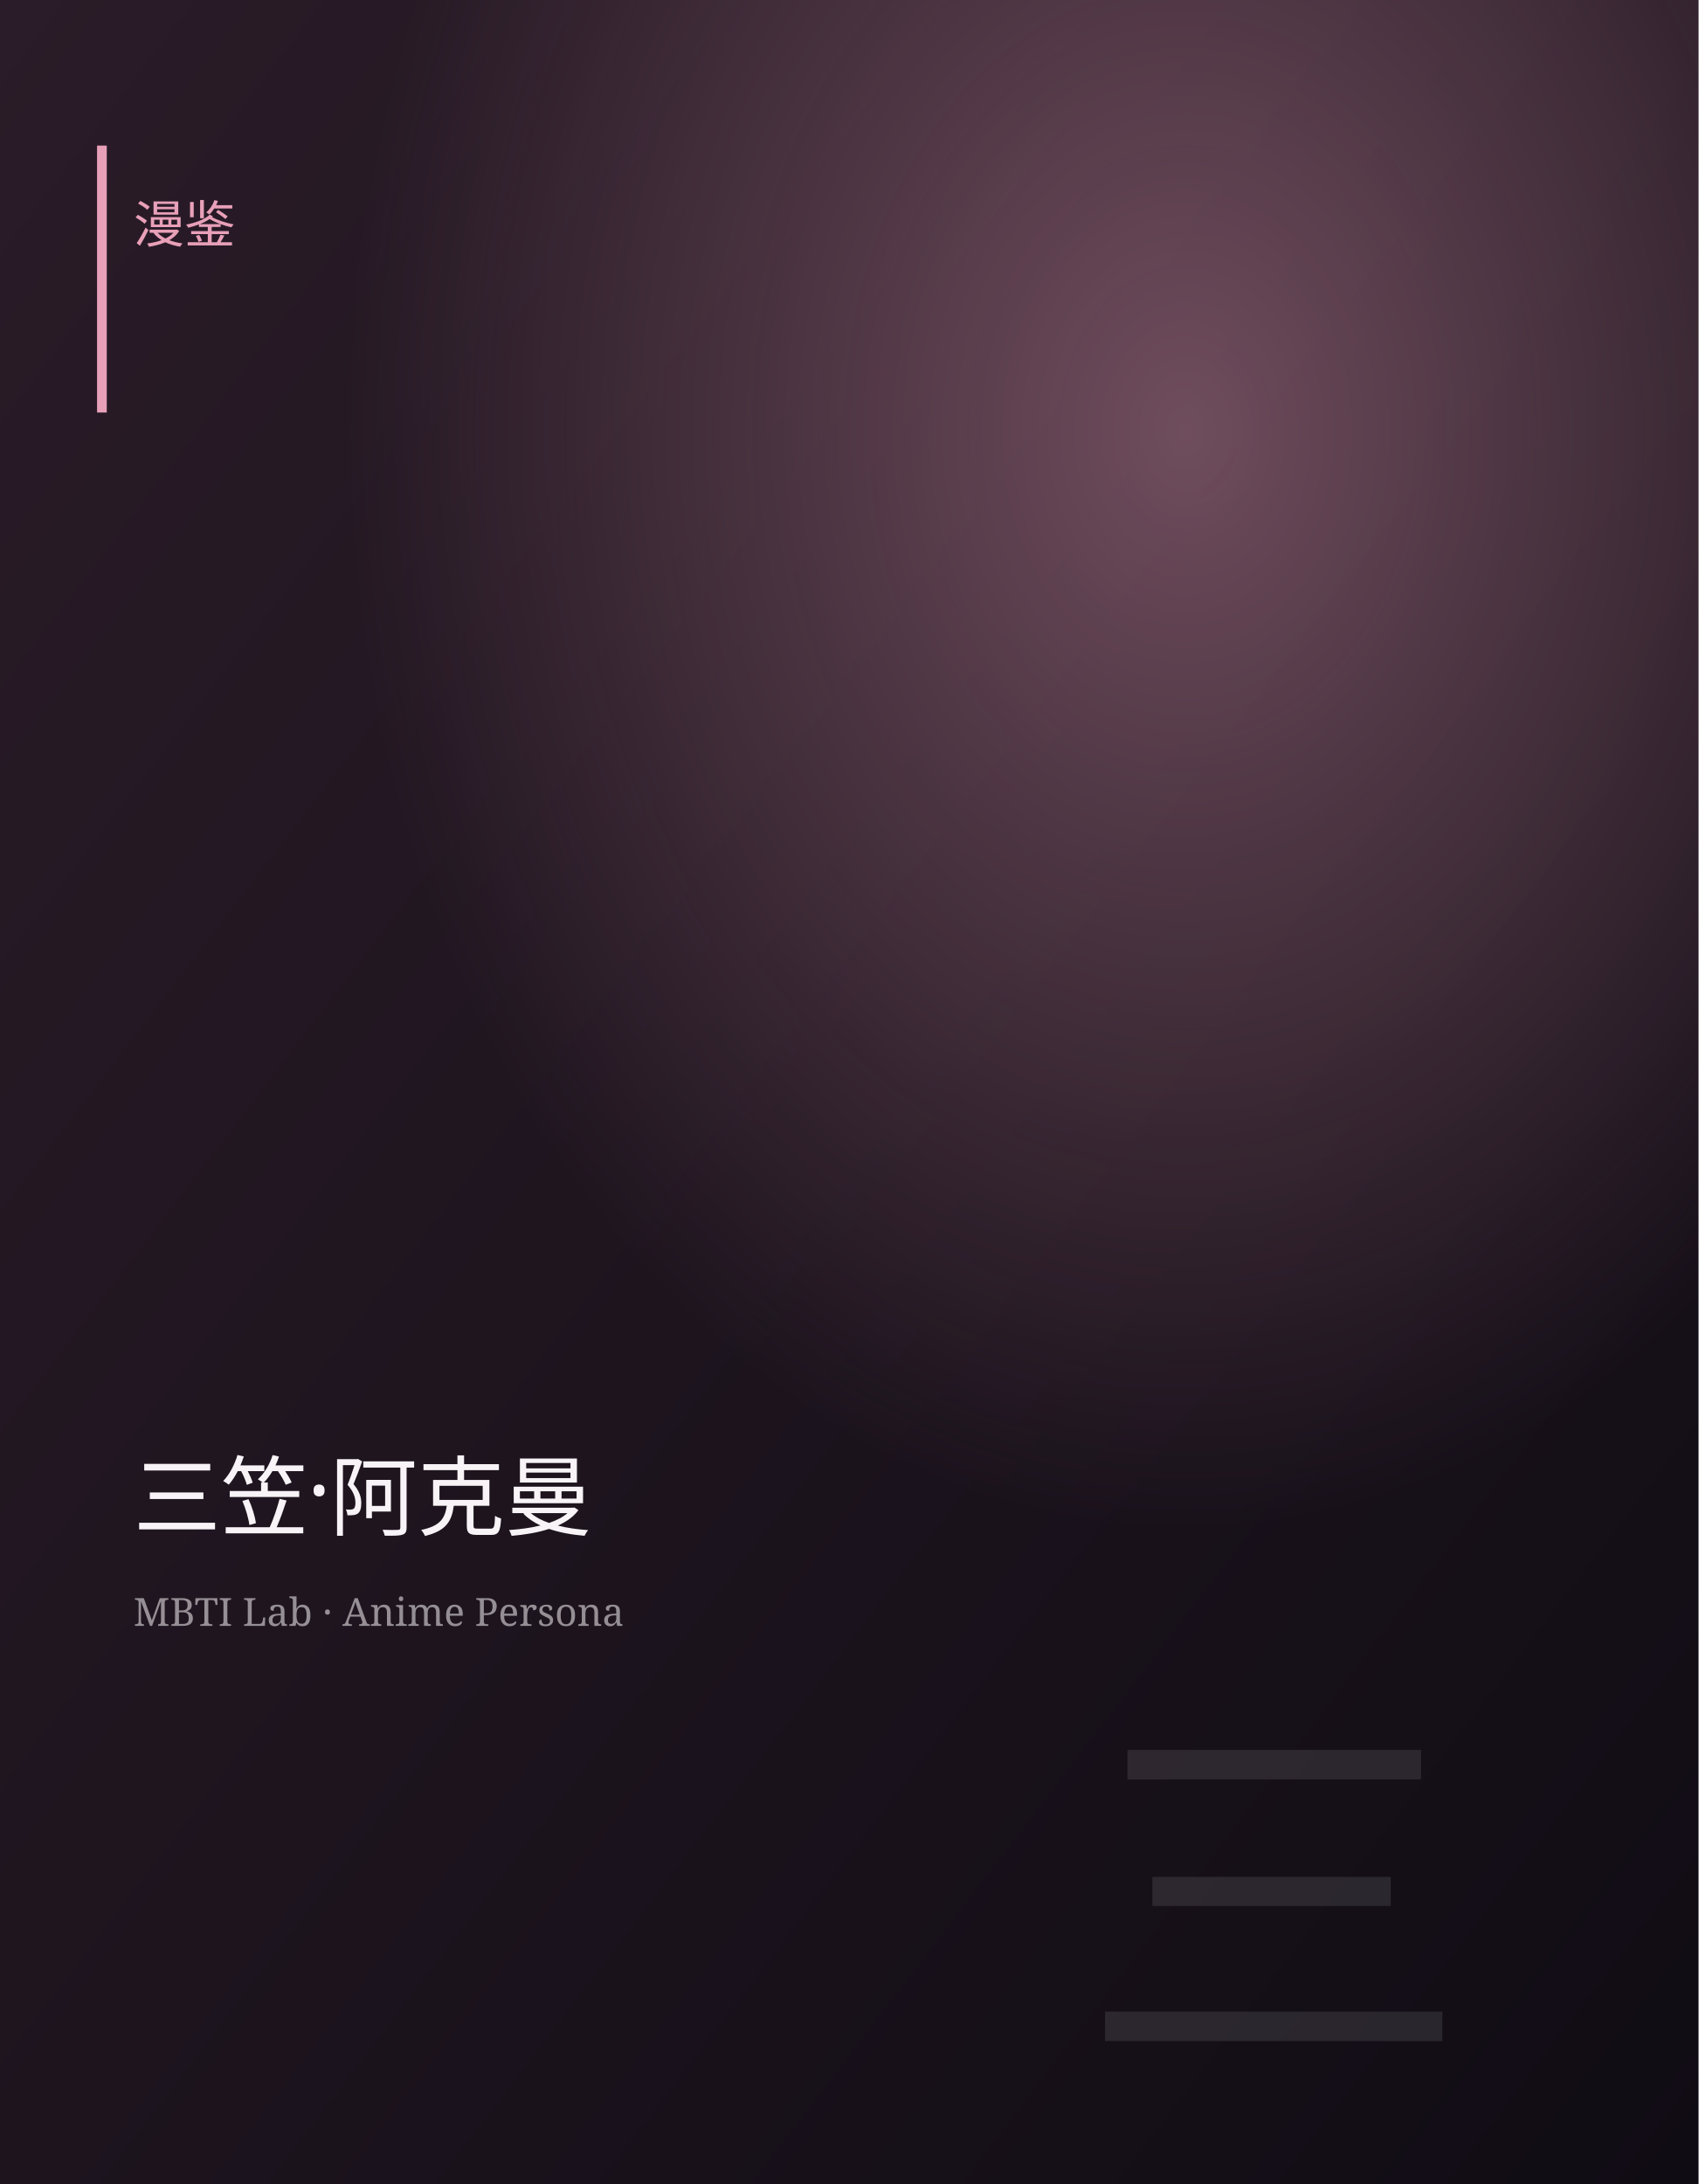
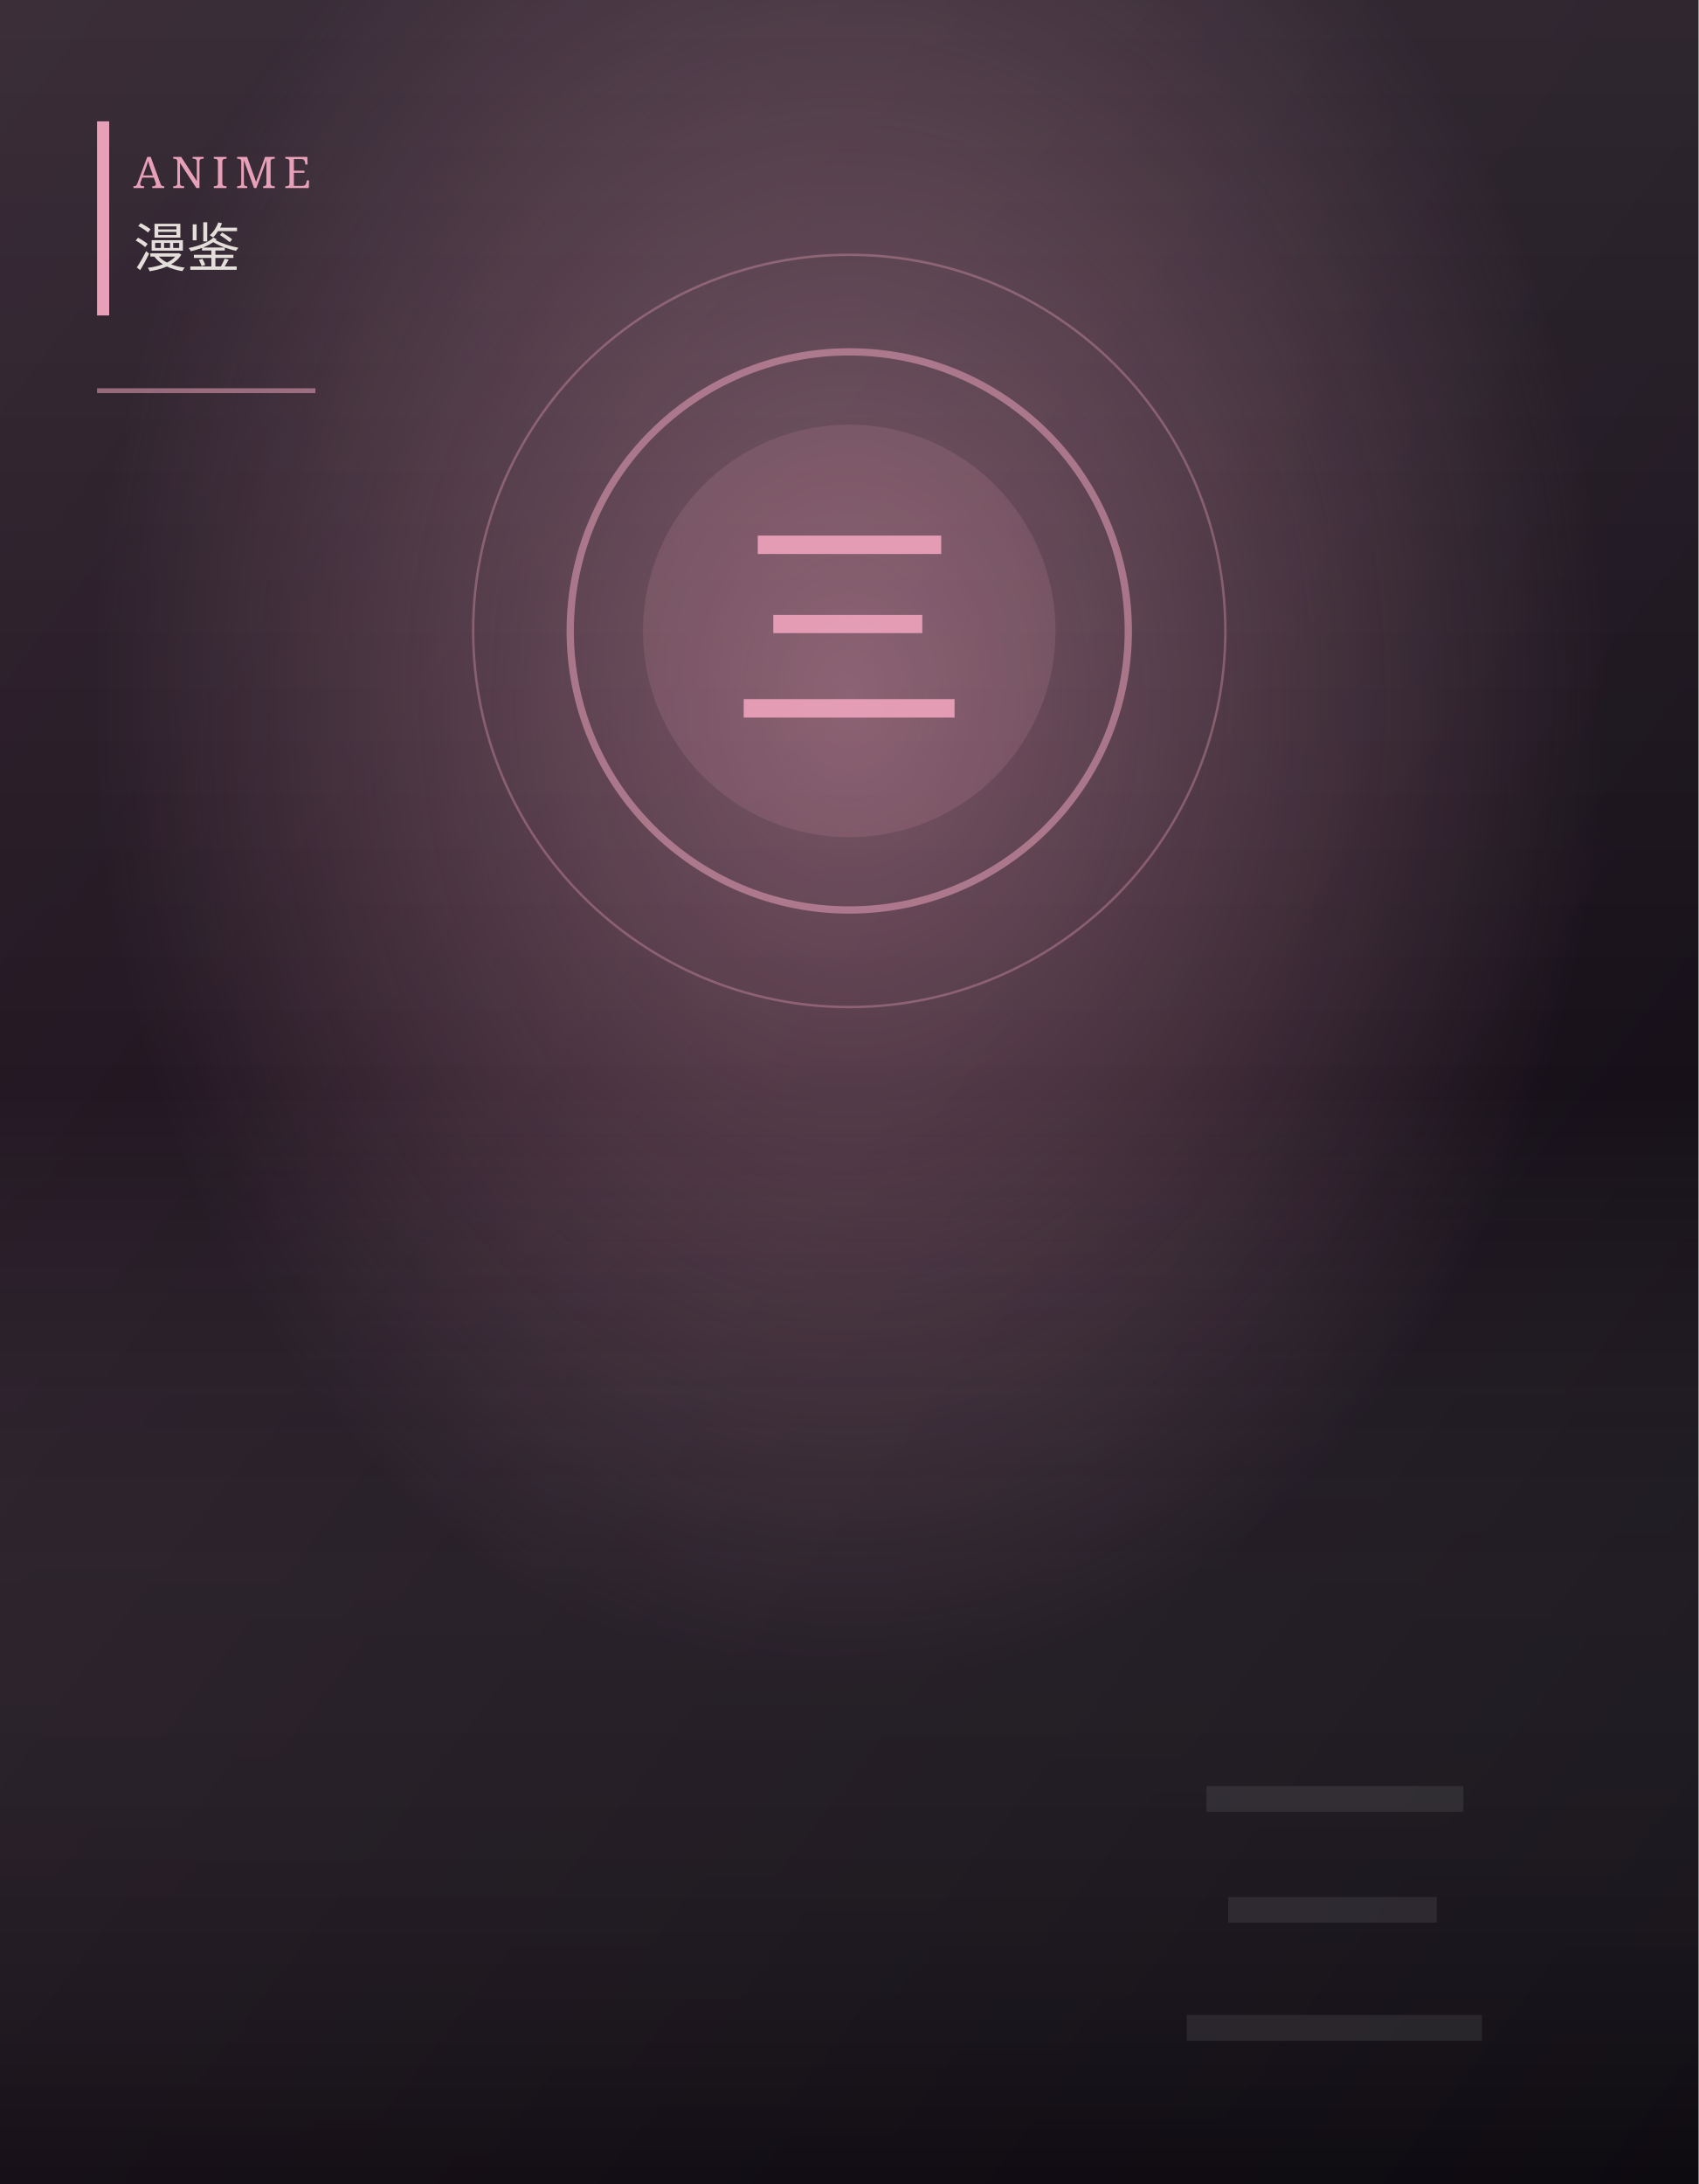
<svg xmlns="http://www.w3.org/2000/svg" width="1400" height="1800" viewBox="0 0 1400 1800">
  <defs>
    <linearGradient id="g" x1="0" y1="0" x2="1" y2="1">
      <stop offset="0%" stop-color="#2a1c28" />
      <stop offset="100%" stop-color="#100c14" />
    </linearGradient>
-     <radialGradient id="r" cx="70%" cy="20%" r="50%">
-       <stop offset="0%" stop-color="#e8a0b8" stop-opacity="0.4" />
+     <radialGradient id="r" cx="50%" cy="32%" r="45%">
+       <stop offset="0%" stop-color="#e8a0b8" stop-opacity="0.45" />
      <stop offset="100%" stop-color="#e8a0b8" stop-opacity="0" />
    </radialGradient>
+     <linearGradient id="sheen" x1="0" y1="0" x2="0" y2="1">
+       <stop offset="0%" stop-color="#ffffff" stop-opacity="0.08" />
+       <stop offset="50%" stop-color="#ffffff" stop-opacity="0" />
+       <stop offset="100%" stop-color="#000000" stop-opacity="0.25" />
+     </linearGradient>
  </defs>
  <rect width="1400" height="1800" fill="url(#g)" />
  <rect width="1400" height="1800" fill="url(#r)" />
-   <rect x="80" y="120" width="8" height="220" fill="#e8a0b8" />
-   <text x="110" y="200" fill="#e8a0b8" font-family="Noto Serif SC, Georgia, serif" font-size="42">漫鉴</text>
-   <text x="110" y="1260" fill="#f7f3f6" font-family="Noto Serif SC, Georgia, serif" font-size="72">三笠·阿克曼</text>
-   <text x="110" y="1340" fill="#f7f3f6" fill-opacity="0.55" font-family="Georgia, serif" font-size="32">MBTI Lab · Anime Persona</text>
-   <text x="1050" y="1680" fill="#ffffff" fill-opacity="0.1" font-family="Noto Serif SC, Georgia, serif" font-size="320" text-anchor="middle">三</text>
+   <rect width="1400" height="1800" fill="url(#sheen)" />
+   <circle cx="700" cy="520" r="310" fill="none" stroke="#e8a0b8" stroke-width="2" opacity="0.35" />
+   <circle cx="700" cy="520" r="230" fill="none" stroke="#e8a0b8" stroke-width="6" opacity="0.55" />
+   <circle cx="700" cy="520" r="170" fill="#e8a0b8" fill-opacity="0.14" />
+   <text x="700" y="590" text-anchor="middle" fill="#e8a0b8" fill-opacity="0.95" font-family="Georgia, 'Times New Roman', serif" font-size="200">三</text>
+   <rect x="80" y="100" width="10" height="160" fill="#e8a0b8" />
+   <text x="110" y="155" fill="#e8a0b8" font-family="Georgia, serif" font-size="36" letter-spacing="6">ANIME</text>
+   <text x="110" y="220" fill="#f7f3ec" fill-opacity="0.9" font-family="'Microsoft YaHei', 'PingFang SC', 'Noto Sans SC', sans-serif" font-size="44">漫鉴</text>
+   <rect x="80" y="320" width="180" height="4" fill="#e8a0b8" opacity="0.55" />
+   <text x="1100" y="1680" fill="#ffffff" fill-opacity="0.08" font-family="Georgia, serif" font-size="280" text-anchor="middle">三</text>
</svg>
